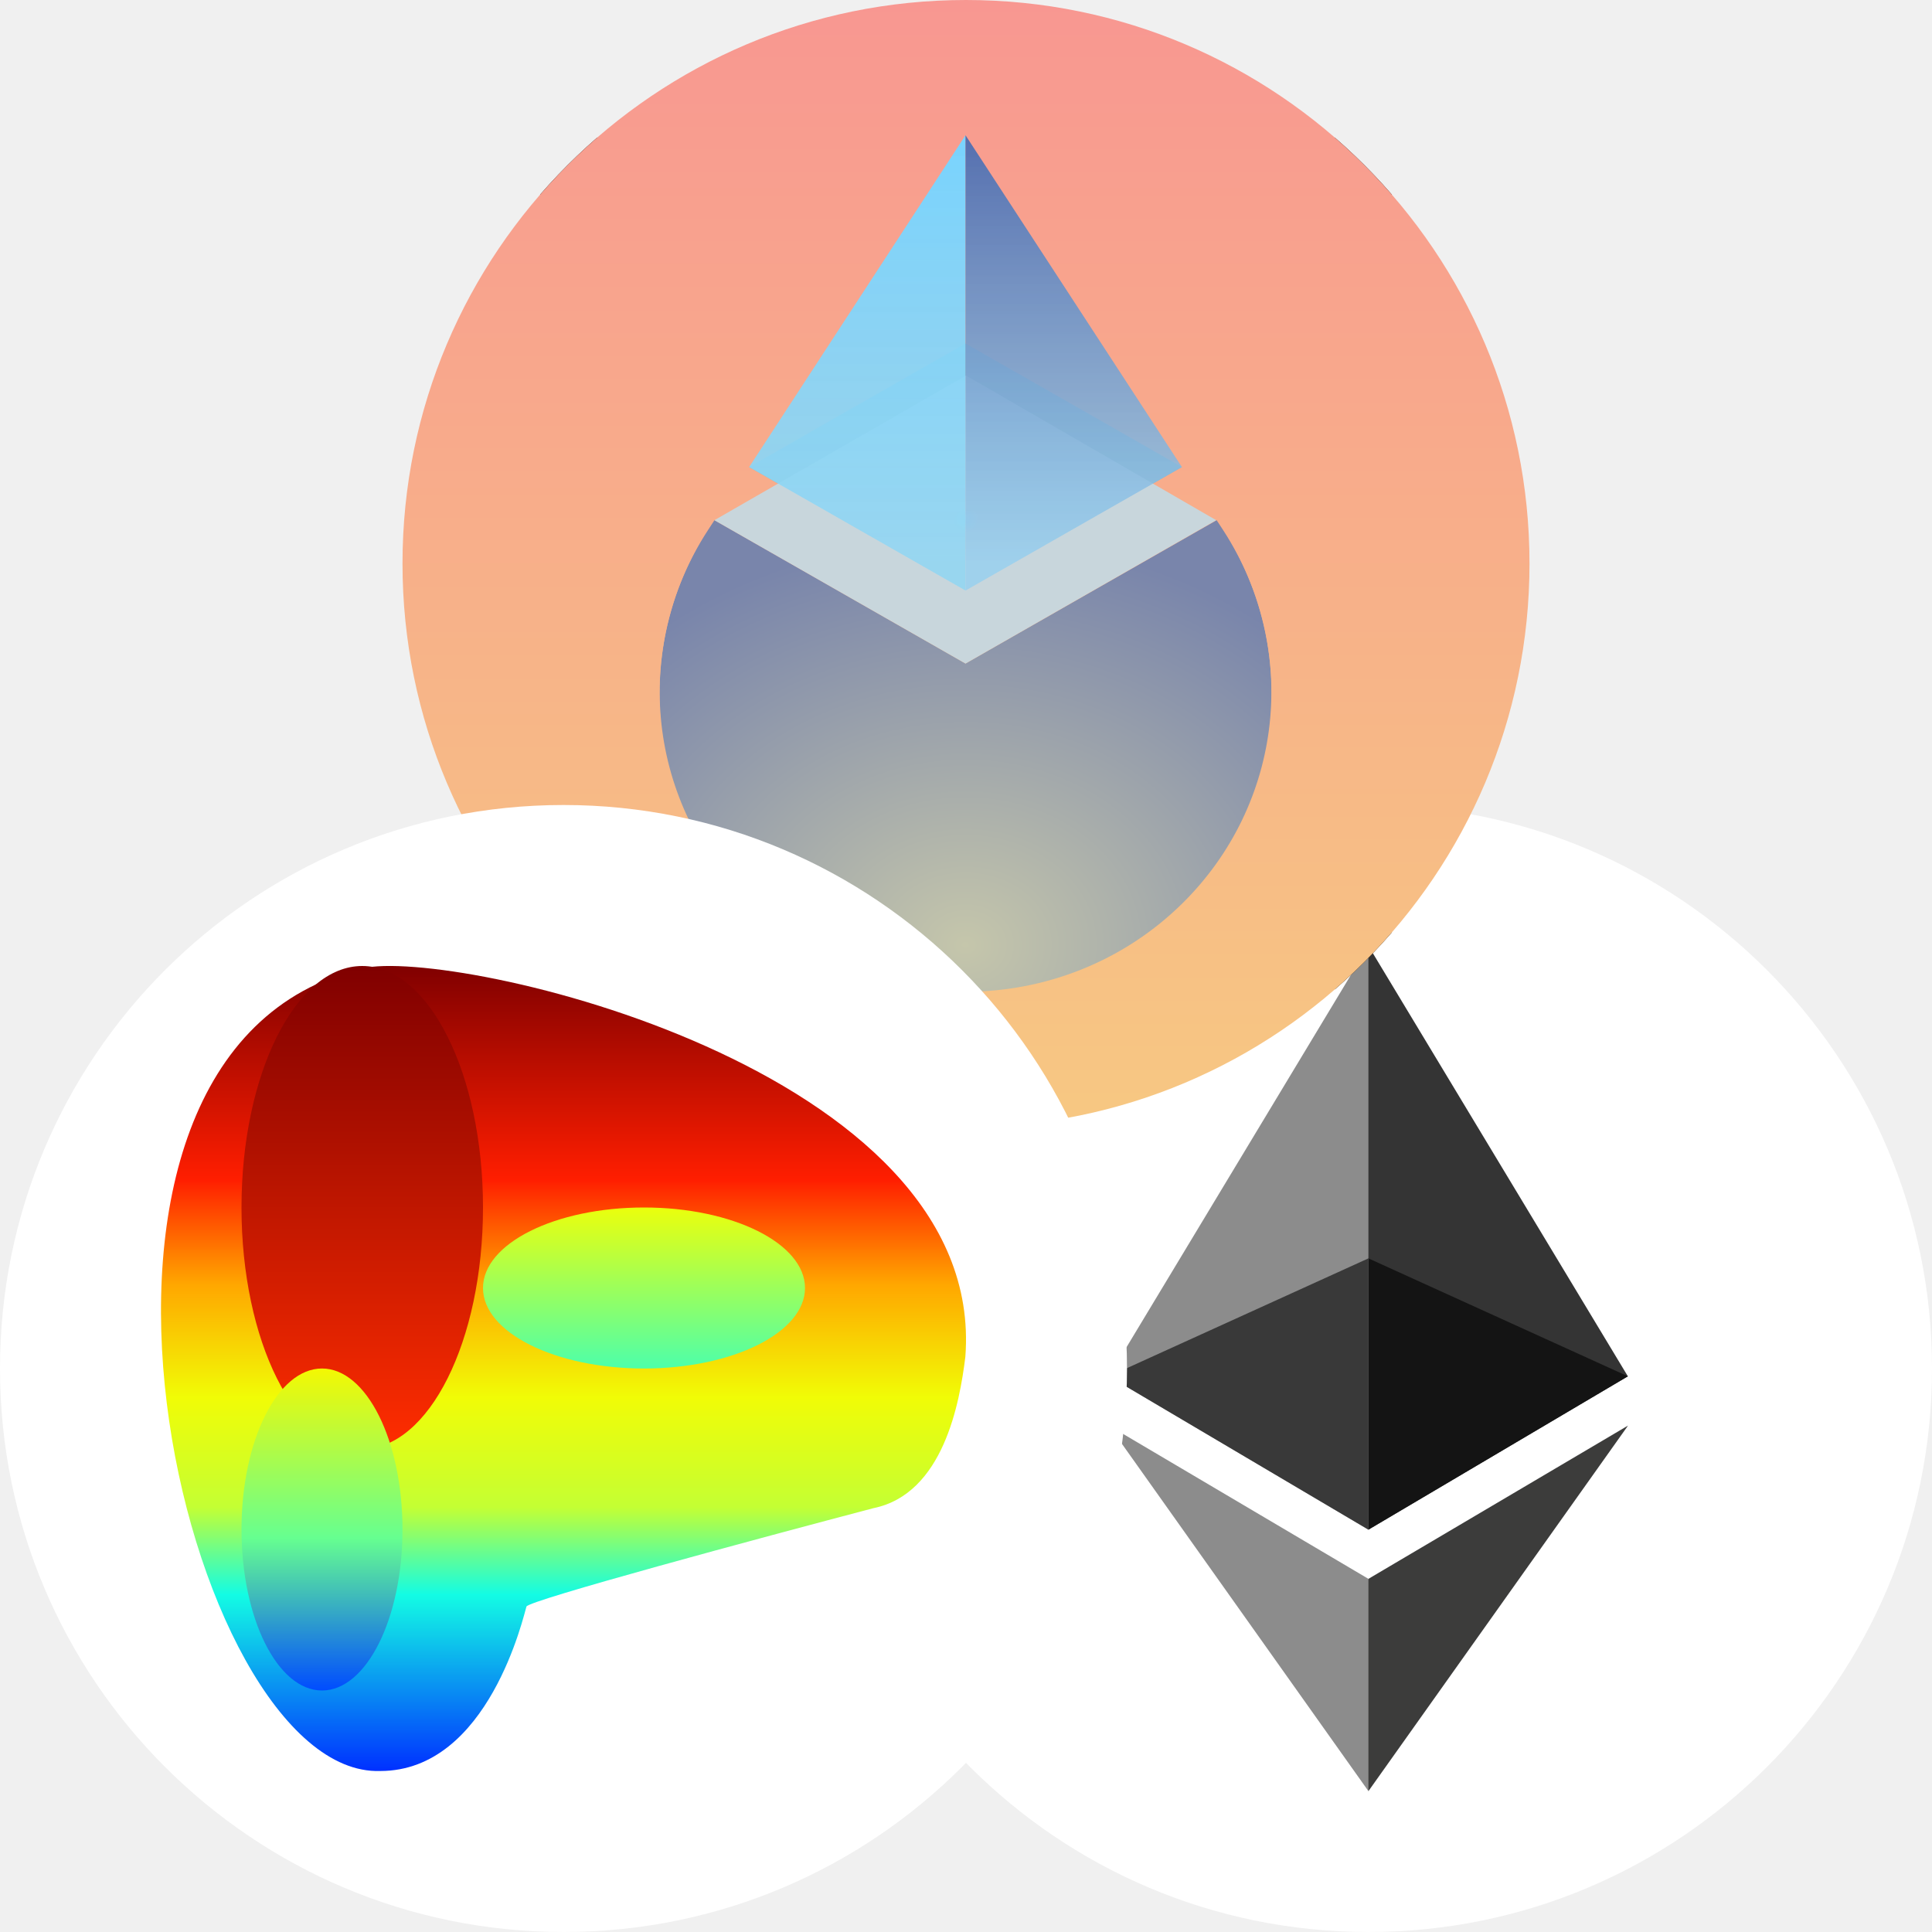
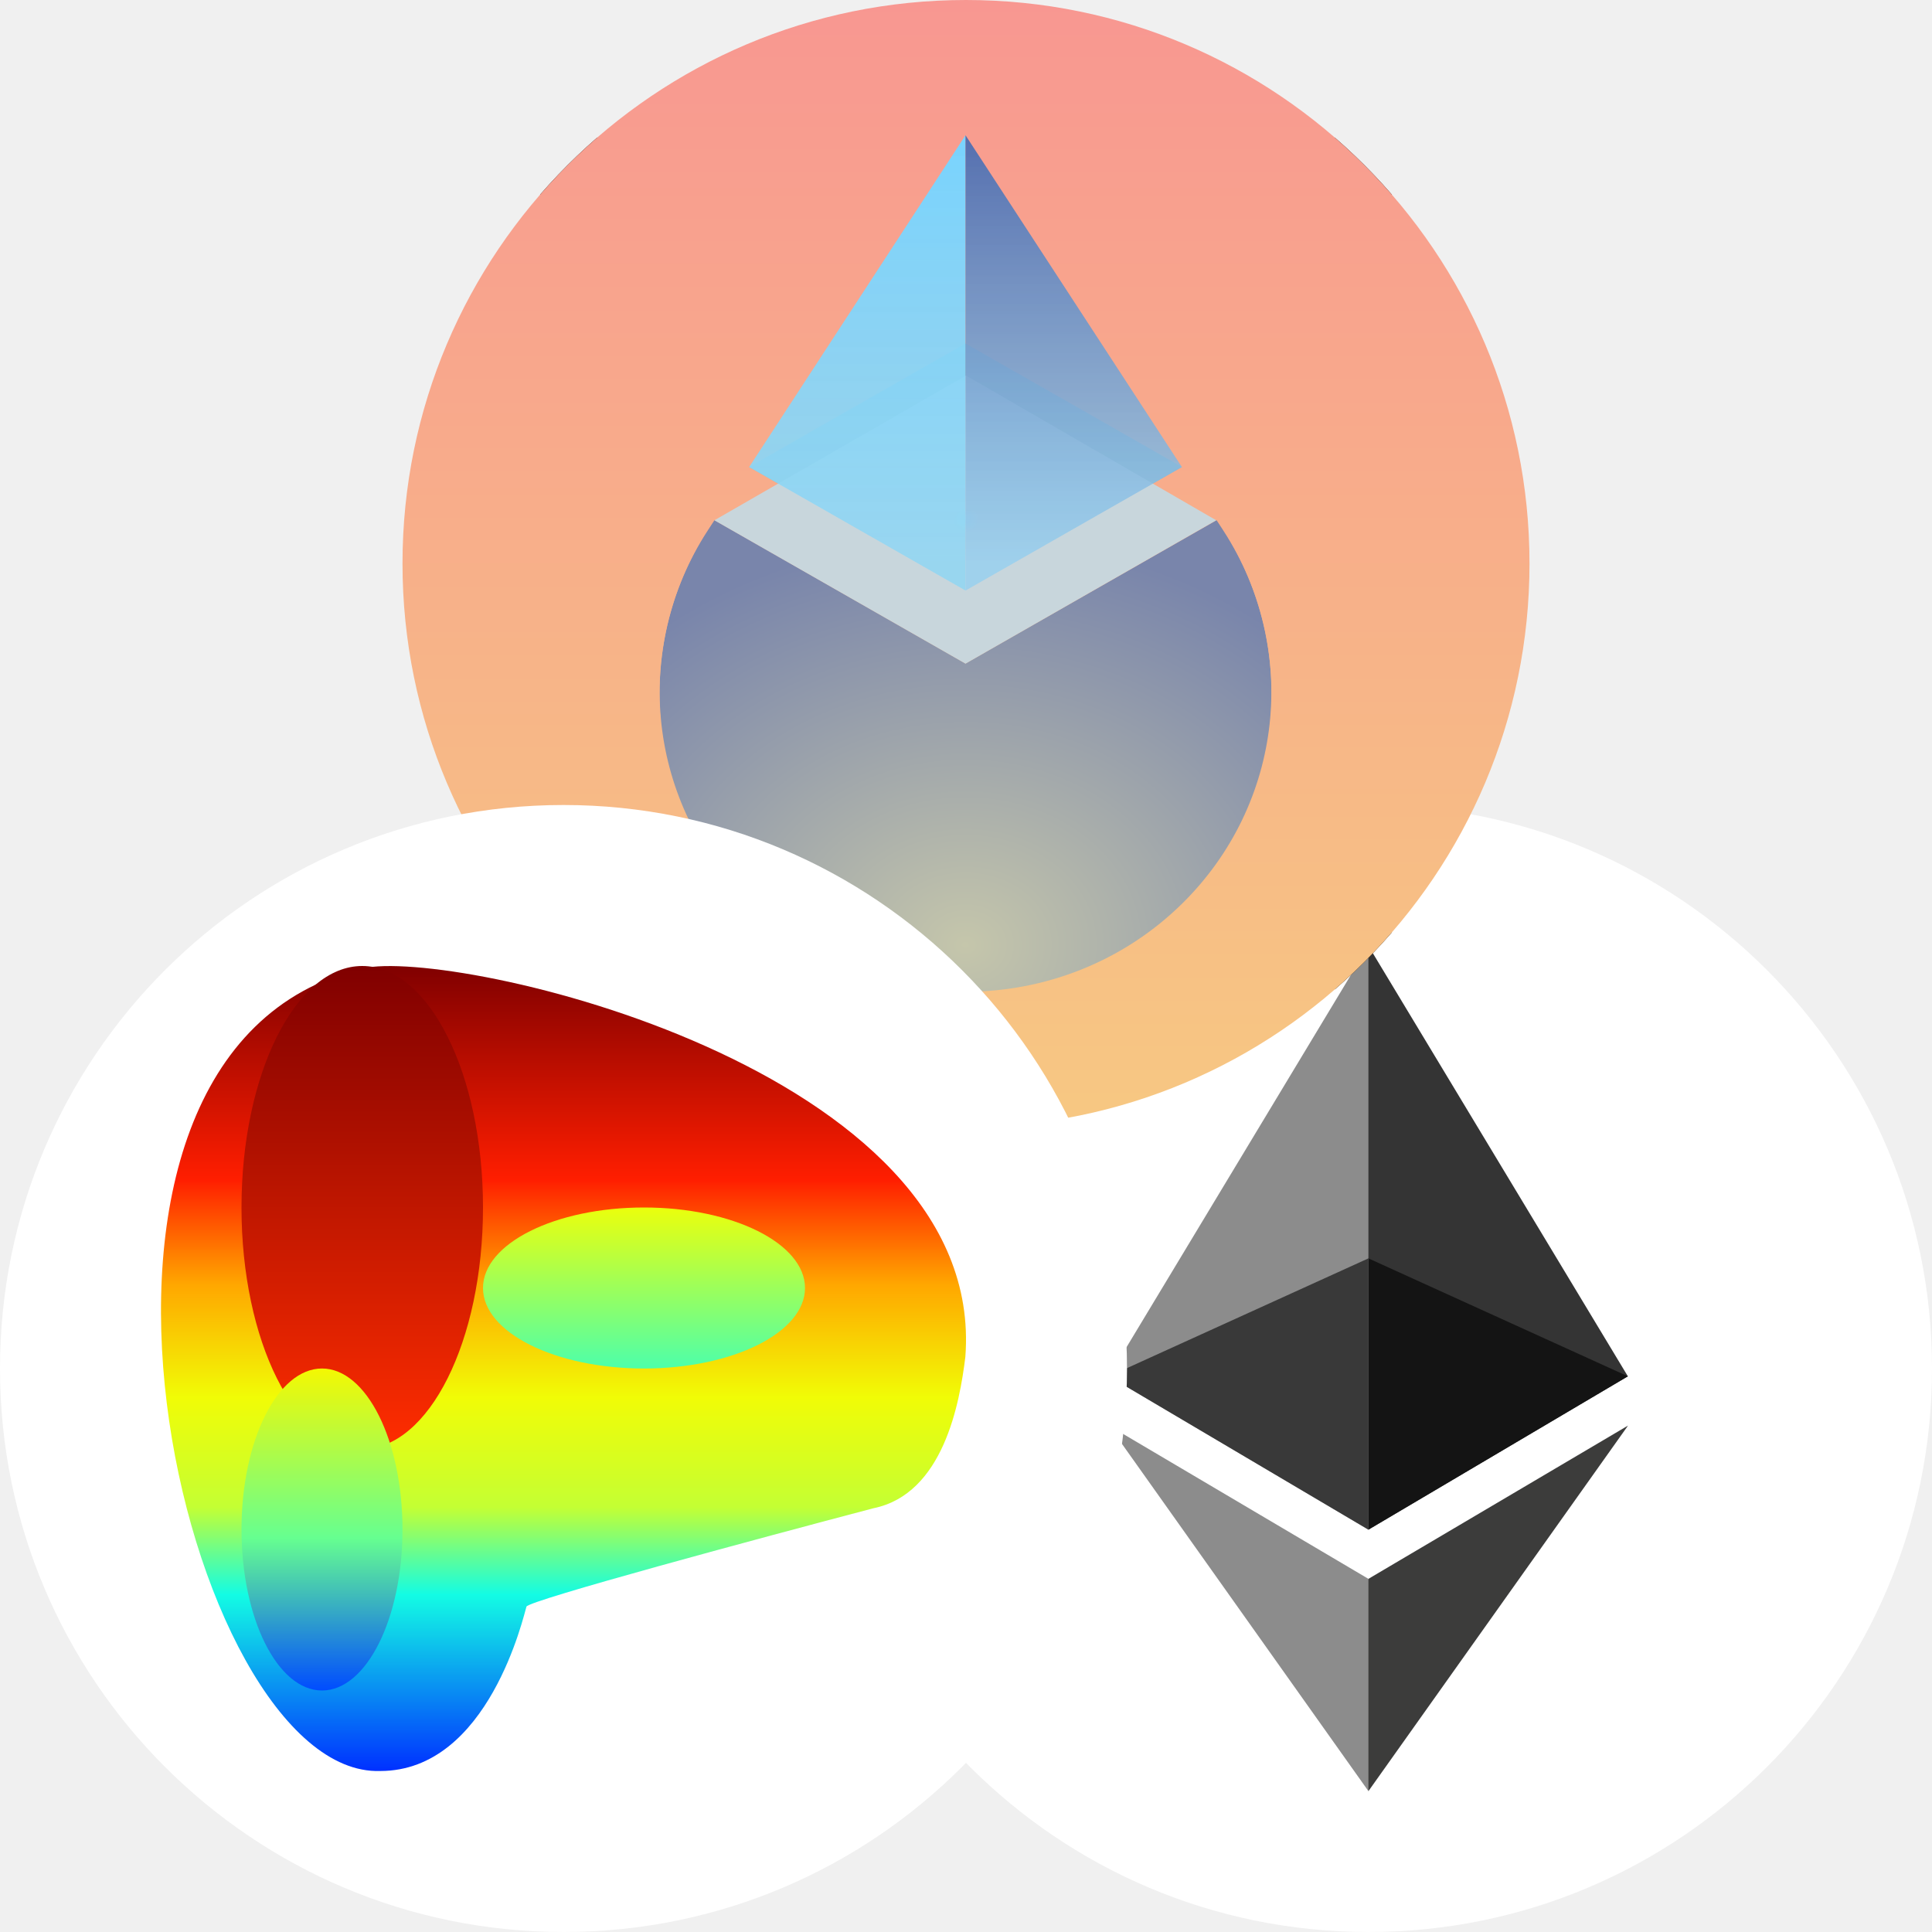
- <svg xmlns="http://www.w3.org/2000/svg" width="24" height="24" viewBox="0 0 24 24" fill="none">
-   <g clip-path="url(#clip0_2920_8100)">
-     <circle cx="17" cy="17" r="7" fill="white" />
-     <g clip-path="url(#clip1_2920_8100)">
-       <path d="M16.999 11.75L16.929 11.989V18.932L16.999 19.002L20.222 17.097L16.999 11.75Z" fill="#343434" />
-       <path d="M16.999 11.75L13.776 17.097L16.999 19.002V15.633V11.75Z" fill="#8C8C8C" />
-       <path d="M16.999 19.613L16.959 19.661V22.134L16.999 22.25L20.224 17.709L16.999 19.613Z" fill="#3C3C3B" />
-       <path d="M16.999 22.25V19.613L13.776 17.709L16.999 22.25Z" fill="#8C8C8C" />
-       <path d="M16.999 19.002L20.222 17.097L16.999 15.632V19.002Z" fill="#141414" />
-       <path d="M13.776 17.097L16.999 19.002V15.632L13.776 17.097Z" fill="#393939" />
+ <svg xmlns="http://www.w3.org/2000/svg" fill="none" height="24" viewBox="0 0 24 24" width="24">
+   <linearGradient id="a" gradientUnits="userSpaceOnUse" x1="12" x2="12" y1="0" y2="14">
+     <stop offset="0" stop-color="#f89791" />
+     <stop offset="1" stop-color="#f7c882" />
+   </linearGradient>
+   <radialGradient id="b" cx="0" cy="0" gradientTransform="matrix(-.04133491 -5.077752 6.052369 -.04926868 11.9872 11.7418)" gradientUnits="userSpaceOnUse" r="1">
+     <stop offset="0" stop-color="#c5c6ab" />
+     <stop offset="1" stop-color="#7985ab" />
+   </radialGradient>
+   <radialGradient id="c" cx="11.994" cy="5.802" gradientUnits="userSpaceOnUse" r=".134">
+     <stop offset="0" stop-color="#06f" stop-opacity="0" />
+     <stop offset="1" stop-color="#00c2ff" stop-opacity=".4" />
+   </radialGradient>
+   <radialGradient id="d" cx="11.992" cy="6.454" gradientUnits="userSpaceOnUse" r=".157">
+     <stop offset="0" stop-color="#aee6f9" stop-opacity=".859" />
+     <stop offset="1" stop-color="#c8d6dc" />
+   </radialGradient>
+   <linearGradient id="e" gradientUnits="userSpaceOnUse" x1="10.65" x2="10.65" y1="1.4" y2="7">
+     <stop offset="0" stop-color="#77d4ff" />
+     <stop offset="1" stop-color="#93d6f2" stop-opacity=".898" />
+   </linearGradient>
+   <linearGradient id="f" gradientUnits="userSpaceOnUse" x1="13.338" x2="13.338" y1="1.4" y2="7">
+     <stop offset="0" stop-color="#506aac" />
+     <stop offset="1" stop-color="#96cfef" stop-opacity=".82" />
+   </linearGradient>
+   <linearGradient id="g" gradientUnits="userSpaceOnUse" x1="7" x2="7" y1="12" y2="22">
+     <stop offset="0" stop-color="#800000" />
+     <stop offset=".266" stop-color="#ff1e00" />
+     <stop offset=".396" stop-color="#ffa700" />
+     <stop offset=".536" stop-color="#f1fc06" />
+     <stop offset=".672" stop-color="#c4ff33" />
+     <stop offset=".781" stop-color="#13fce4" />
+     <stop offset="1" stop-color="#0030ff" />
+   </linearGradient>
+   <linearGradient id="h" gradientUnits="userSpaceOnUse" x1="4.5" x2="4.5" y1="12" y2="18">
+     <stop offset="0" stop-color="#800000" />
+     <stop offset="1" stop-color="#ff2d00" />
+   </linearGradient>
+   <linearGradient id="i" gradientUnits="userSpaceOnUse" x1="4" x2="4" y1="17" y2="21">
+     <stop offset="0" stop-color="#f4f802" />
+     <stop offset=".526" stop-color="#66ff90" />
+     <stop offset="1" stop-color="#004cff" />
+   </linearGradient>
+   <linearGradient id="j" gradientUnits="userSpaceOnUse" x1="8" x2="8" y1="15" y2="17">
+     <stop offset="0" stop-color="#ebff0c" />
+     <stop offset="1" stop-color="#4dffaa" />
+   </linearGradient>
+   <clipPath id="k">
+     <path d="m0 0h24v24h-24z" />
+   </clipPath>
+   <clipPath id="l">
+     <path d="m11.75 11.75h10.5v10.5h-10.5z" />
+   </clipPath>
+   <clipPath id="m">
+     <path d="m5 0h14v14h-14z" />
+   </clipPath>
+   <mask id="n" height="14" maskUnits="userSpaceOnUse" width="14" x="5" y="0">
+     <path d="m12 0c3.864 0 7 3.136 7 7s-3.136 7-7 7-7-3.136-7-7 3.136-7 7-7z" fill="#fff" />
+   </mask>
+   <mask id="o" height="7" maskUnits="userSpaceOnUse" width="8" x="8" y="6">
+     <path d="m11.994 8.243-3.119-1.781-.084.129c-.958 1.473-.745 3.399.515 4.637 1.484 1.456 3.892 1.456 5.376 0 1.26-1.238 1.473-3.164.515-4.637l-.084-.129z" fill="#fff" />
+   </mask>
+   <g clip-path="url(#k)">
+     <circle cx="17" cy="17" fill="#fff" r="7" />
+     <g clip-path="url(#l)">
+       <path d="m16.999 11.75-.07.239v6.943l.07.07 3.223-1.905z" fill="#343434" />
+       <path d="m16.999 11.75-3.223 5.347 3.223 1.905v-3.37z" fill="#8c8c8c" />
+       <path d="m16.999 19.613-.04.048v2.473l.04.116 3.225-4.541z" fill="#3c3c3b" />
+       <path d="m16.999 22.25v-2.637l-3.223-1.904z" fill="#8c8c8c" />
+       <path d="m16.999 19.002 3.223-1.905-3.223-1.465z" fill="#141414" />
+       <path d="m13.776 17.097 3.223 1.905v-3.37z" fill="#393939" />
    </g>
-     <g clip-path="url(#clip2_2920_8100)">
-       <mask id="mask0_2920_8100" style="mask-type:luminance" maskUnits="userSpaceOnUse" x="5" y="0" width="14" height="14">
-         <path d="M12 0C15.864 0 19 3.136 19 7C19 10.864 15.864 14 12 14C8.136 14 5 10.864 5 7C5 3.136 8.136 0 12 0Z" fill="white" />
-       </mask>
-       <g mask="url(#mask0_2920_8100)">
-         <path d="M5 0L19 14M19 0L5 14" stroke="black" stroke-miterlimit="22.926" />
+     <g clip-path="url(#m)">
+       <g mask="url(#n)">
+         <path d="m5 0 14 14m0-14-14 14" stroke="#000" stroke-miterlimit="22.926" />
      </g>
-       <path d="M12 0C15.864 0 19 3.136 19 7C19 10.864 15.864 14 12 14C8.136 14 5 10.864 5 7C5 3.136 8.136 0 12 0Z" fill="url(#paint0_linear_2920_8100)" />
-       <mask id="mask1_2920_8100" style="mask-type:luminance" maskUnits="userSpaceOnUse" x="8" y="6" width="8" height="7">
-         <path d="M11.994 8.243L8.875 6.462L8.791 6.591C7.834 8.064 8.046 9.99 9.306 11.228C10.79 12.684 13.198 12.684 14.682 11.228C15.942 9.99 16.155 8.064 15.198 6.591L15.114 6.462L11.994 8.243Z" fill="white" />
-       </mask>
-       <g mask="url(#mask1_2920_8100)">
-         <path d="M11.994 12.432C14.094 12.432 15.797 10.73 15.797 8.63C15.797 6.53 14.094 4.827 11.994 4.827C9.894 4.827 8.192 6.53 8.192 8.63C8.192 10.73 9.894 12.432 11.994 12.432Z" fill="url(#paint1_radial_2920_8100)" />
+       <path d="m12 0c3.864 0 7 3.136 7 7s-3.136 7-7 7-7-3.136-7-7 3.136-7 7-7z" fill="url(#a)" />
+       <g mask="url(#o)">
+         <path d="m11.994 12.432c2.1 0 3.802-1.702 3.802-3.802 0-2.1-1.702-3.802-3.802-3.802-2.1 0-3.802 1.702-3.802 3.802 0 2.1 1.702 3.802 3.802 3.802z" fill="url(#b)" />
      </g>
-       <path d="M11.994 4.267L9.306 5.802L11.994 7.336L14.682 5.802L11.994 4.267Z" fill="url(#paint2_radial_2920_8100)" />
-       <path d="M12 4.665L8.875 6.462L11.994 8.243L15.108 6.462L12 4.665Z" fill="url(#paint3_radial_2920_8100)" />
-       <path d="M11.994 1.68L9.306 5.802L11.994 7.336V1.68Z" fill="url(#paint4_linear_2920_8100)" />
-       <path d="M11.994 7.336L14.682 5.802L11.994 1.68V7.336Z" fill="url(#paint5_linear_2920_8100)" />
+       <path d="m11.994 4.267-2.688 1.534 2.688 1.534 2.688-1.534z" fill="url(#c)" />
+       <path d="m12 4.665-3.125 1.798 3.119 1.781 3.114-1.781z" fill="url(#d)" />
+       <path d="m11.994 1.68-2.688 4.122 2.688 1.534z" fill="url(#e)" />
+       <path d="m11.994 7.336 2.688-1.534-2.688-4.122z" fill="url(#f)" />
    </g>
-     <circle cx="7" cy="17" r="7" fill="white" />
-     <path d="M4.723 22C2.279 22.08 0.172 13.059 4.498 12.03C5.624 11.762 12.265 13.268 11.992 16.854C11.922 17.427 11.718 18.558 10.85 18.735C9.424 19.11 6.566 19.88 6.54 19.957C6.508 20.054 6.074 22 4.723 22Z" fill="url(#paint6_linear_2920_8100)" />
-     <ellipse cx="4.5" cy="15" rx="1.5" ry="3" fill="url(#paint7_linear_2920_8100)" />
-     <ellipse cx="4" cy="19" rx="1" ry="2" fill="url(#paint8_linear_2920_8100)" />
-     <ellipse cx="8" cy="16" rx="2" ry="1" fill="url(#paint9_linear_2920_8100)" />
+     <circle cx="7" cy="17" fill="#fff" r="7" />
+     <path d="m4.723 22c-2.444.08-4.551-8.94-.225-9.969 1.126-.268 7.767 1.238 7.494 4.824-.07.574-.273 1.704-1.142 1.881-1.426.375-4.284 1.145-4.31 1.222-.032.097-.466 2.042-1.817 2.042z" fill="url(#g)" />
+     <ellipse cx="4.5" cy="15" fill="url(#h)" rx="1.5" ry="3" />
+     <ellipse cx="4" cy="19" fill="url(#i)" rx="1" ry="2" />
+     <ellipse cx="8" cy="16" fill="url(#j)" rx="2" ry="1" />
  </g>
-   <defs>
-     <linearGradient id="paint0_linear_2920_8100" x1="12" y1="0" x2="12" y2="14" gradientUnits="userSpaceOnUse">
-       <stop stop-color="#F89791" />
-       <stop offset="1" stop-color="#F7C882" />
-     </linearGradient>
-     <radialGradient id="paint1_radial_2920_8100" cx="0" cy="0" r="1" gradientUnits="userSpaceOnUse" gradientTransform="translate(11.9872 11.7418) rotate(-90.4664) scale(5.07792 6.05257)">
-       <stop stop-color="#C5C6AB" />
-       <stop offset="1" stop-color="#7985AB" />
-     </radialGradient>
-     <radialGradient id="paint2_radial_2920_8100" cx="0" cy="0" r="1" gradientUnits="userSpaceOnUse" gradientTransform="translate(11.9944 5.80161) scale(0.1344)">
-       <stop stop-color="#0066FF" stop-opacity="0" />
-       <stop offset="1" stop-color="#00C2FF" stop-opacity="0.4" />
-     </radialGradient>
-     <radialGradient id="paint3_radial_2920_8100" cx="0" cy="0" r="1" gradientUnits="userSpaceOnUse" gradientTransform="translate(11.9916 6.45399) scale(0.156845)">
-       <stop stop-color="#AEE6F9" stop-opacity="0.859" />
-       <stop offset="1" stop-color="#C8D6DC" />
-     </radialGradient>
-     <linearGradient id="paint4_linear_2920_8100" x1="10.65" y1="1.4" x2="10.65" y2="7" gradientUnits="userSpaceOnUse">
-       <stop stop-color="#77D4FF" />
-       <stop offset="1" stop-color="#93D6F2" stop-opacity="0.898" />
-     </linearGradient>
-     <linearGradient id="paint5_linear_2920_8100" x1="13.338" y1="1.4" x2="13.338" y2="7" gradientUnits="userSpaceOnUse">
-       <stop stop-color="#506AAC" />
-       <stop offset="1" stop-color="#96CFEF" stop-opacity="0.82" />
-     </linearGradient>
-     <linearGradient id="paint6_linear_2920_8100" x1="7" y1="12" x2="7" y2="22" gradientUnits="userSpaceOnUse">
-       <stop stop-color="#800000" />
-       <stop offset="0.266" stop-color="#FF1E00" />
-       <stop offset="0.396" stop-color="#FFA700" />
-       <stop offset="0.536" stop-color="#F1FC06" />
-       <stop offset="0.672" stop-color="#C4FF33" />
-       <stop offset="0.781" stop-color="#13FCE4" />
-       <stop offset="1" stop-color="#0030FF" />
-     </linearGradient>
-     <linearGradient id="paint7_linear_2920_8100" x1="4.5" y1="12" x2="4.5" y2="18" gradientUnits="userSpaceOnUse">
-       <stop stop-color="#800000" />
-       <stop offset="1" stop-color="#FF2D00" />
-     </linearGradient>
-     <linearGradient id="paint8_linear_2920_8100" x1="4" y1="17" x2="4" y2="21" gradientUnits="userSpaceOnUse">
-       <stop stop-color="#F4F802" />
-       <stop offset="0.526" stop-color="#66FF90" />
-       <stop offset="1" stop-color="#004CFF" />
-     </linearGradient>
-     <linearGradient id="paint9_linear_2920_8100" x1="8" y1="15" x2="8" y2="17" gradientUnits="userSpaceOnUse">
-       <stop stop-color="#EBFF0C" />
-       <stop offset="1" stop-color="#4DFFAA" />
-     </linearGradient>
-     <clipPath id="clip0_2920_8100">
-       <rect width="24" height="24" fill="white" />
-     </clipPath>
-     <clipPath id="clip1_2920_8100">
-       <rect width="10.5" height="10.5" fill="white" transform="translate(11.75 11.75)" />
-     </clipPath>
-     <clipPath id="clip2_2920_8100">
-       <rect width="14" height="14" fill="white" transform="translate(5)" />
-     </clipPath>
-   </defs>
</svg>
